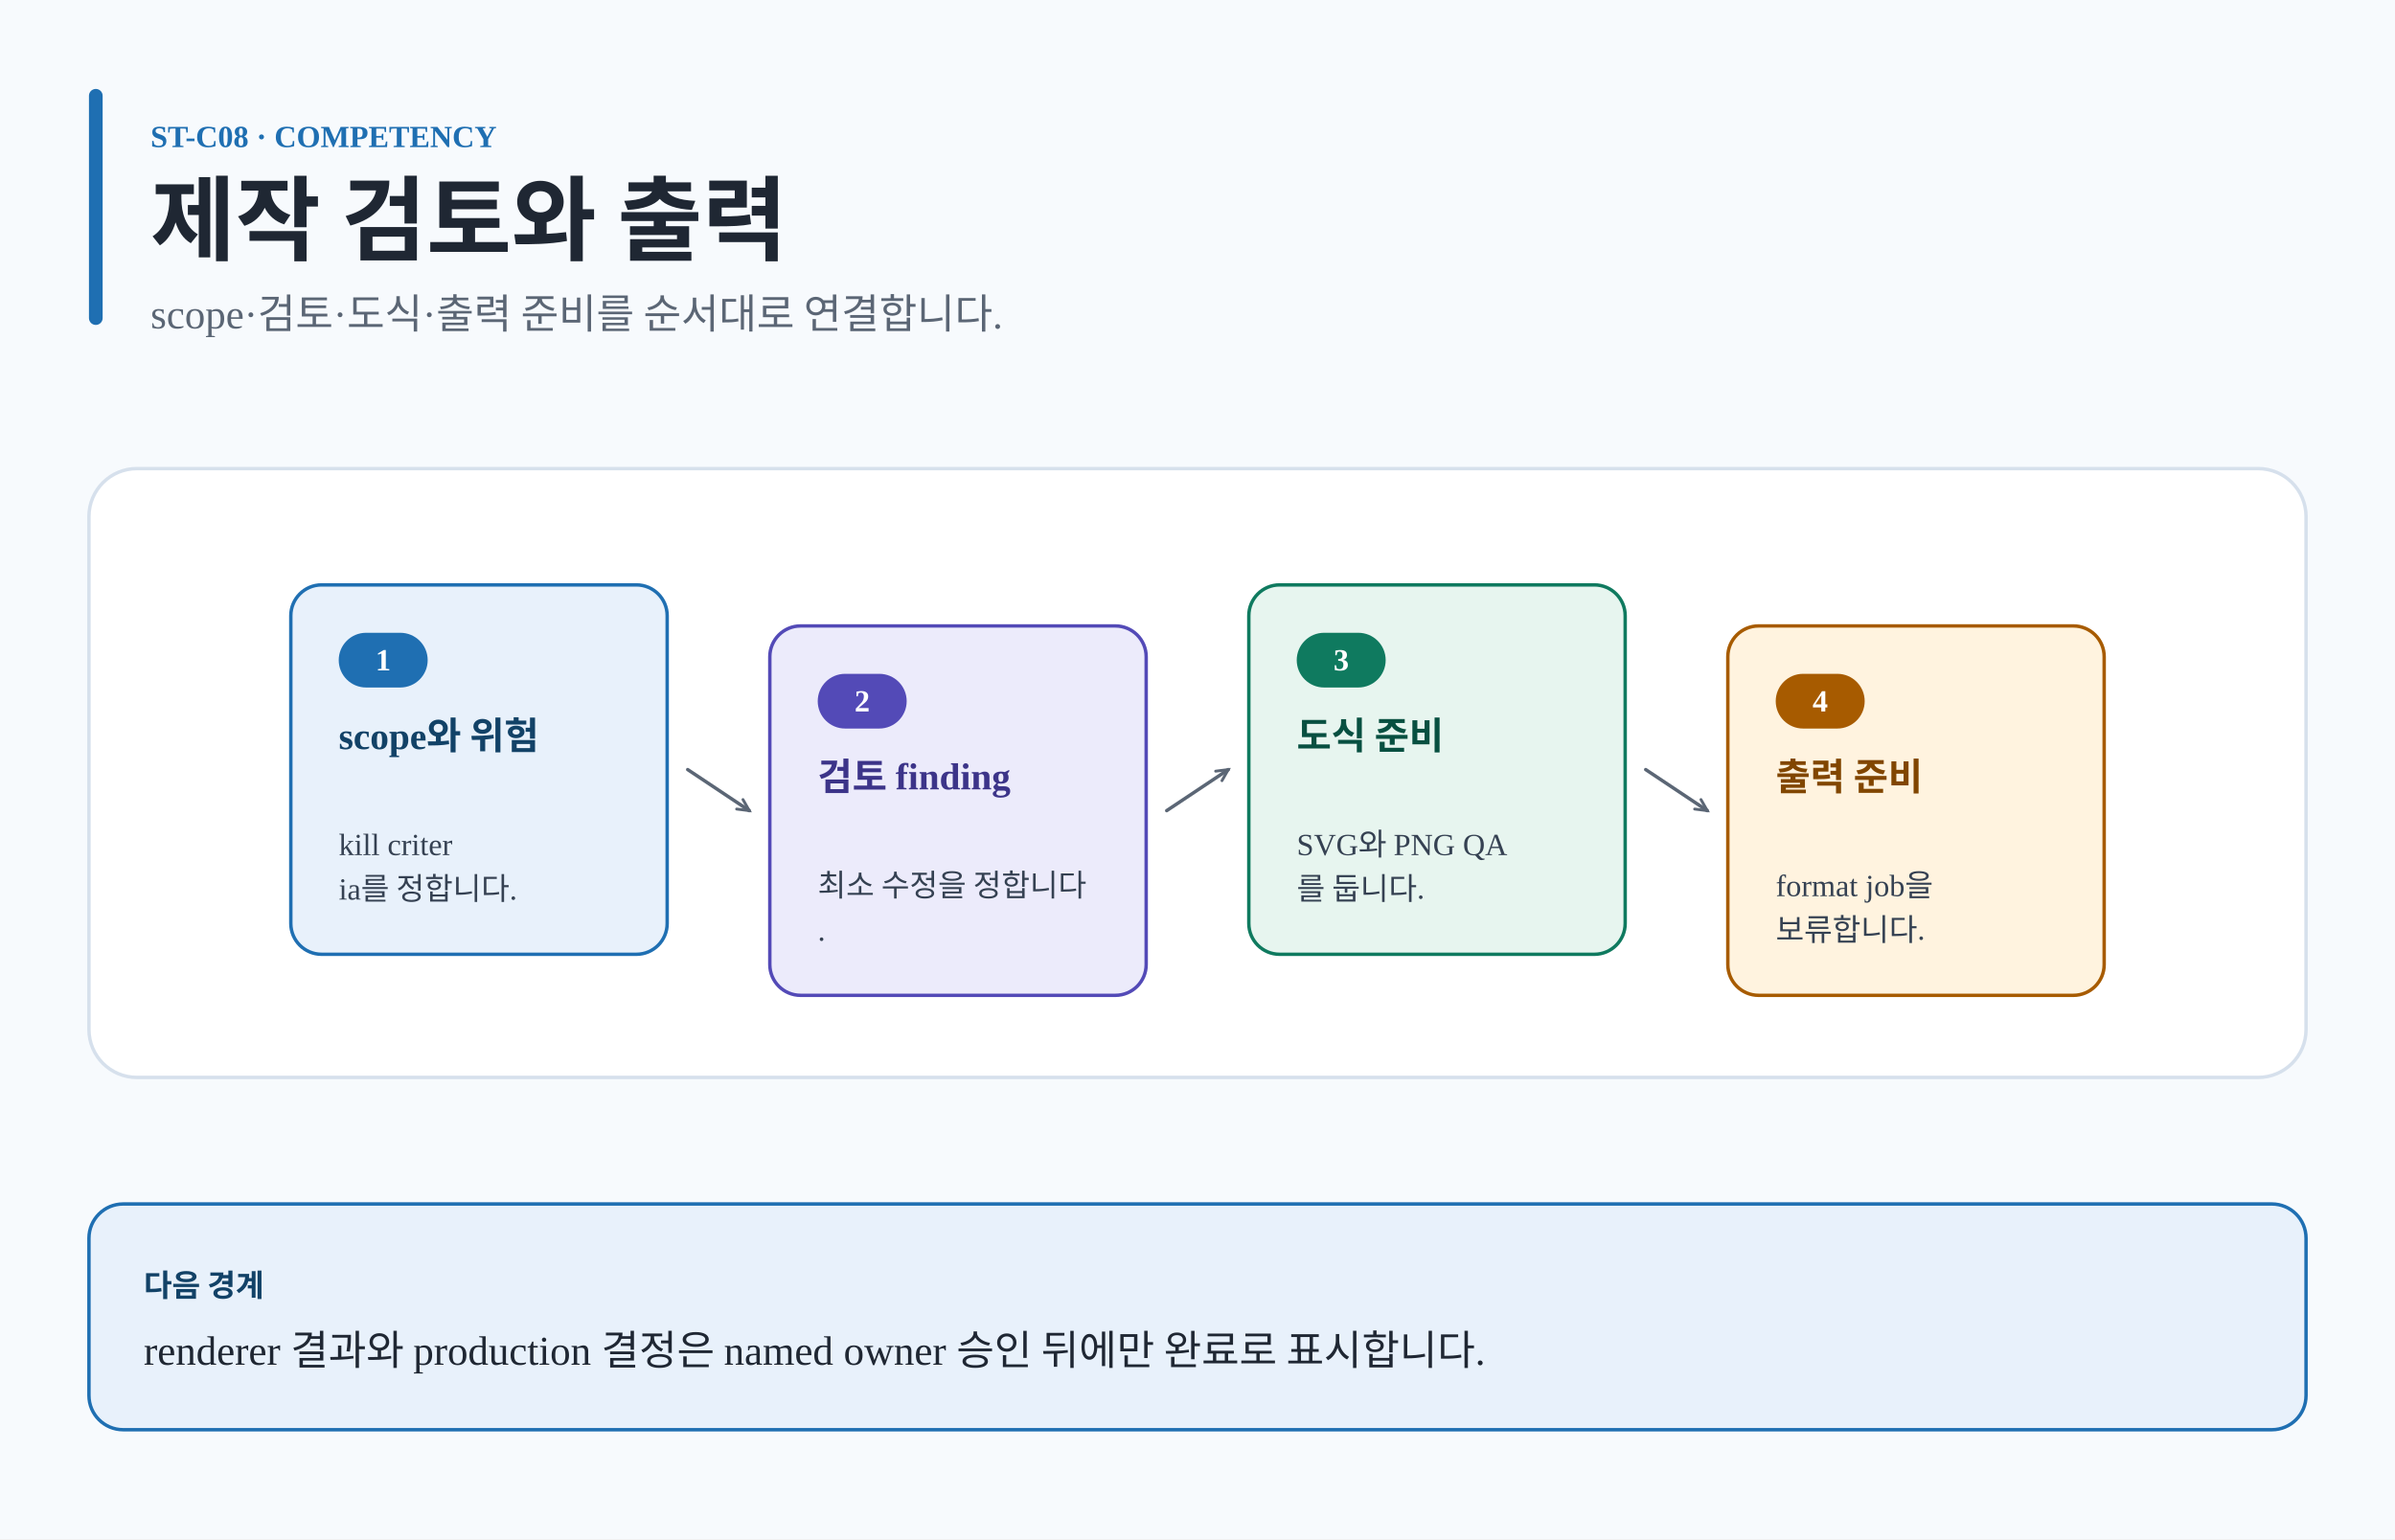
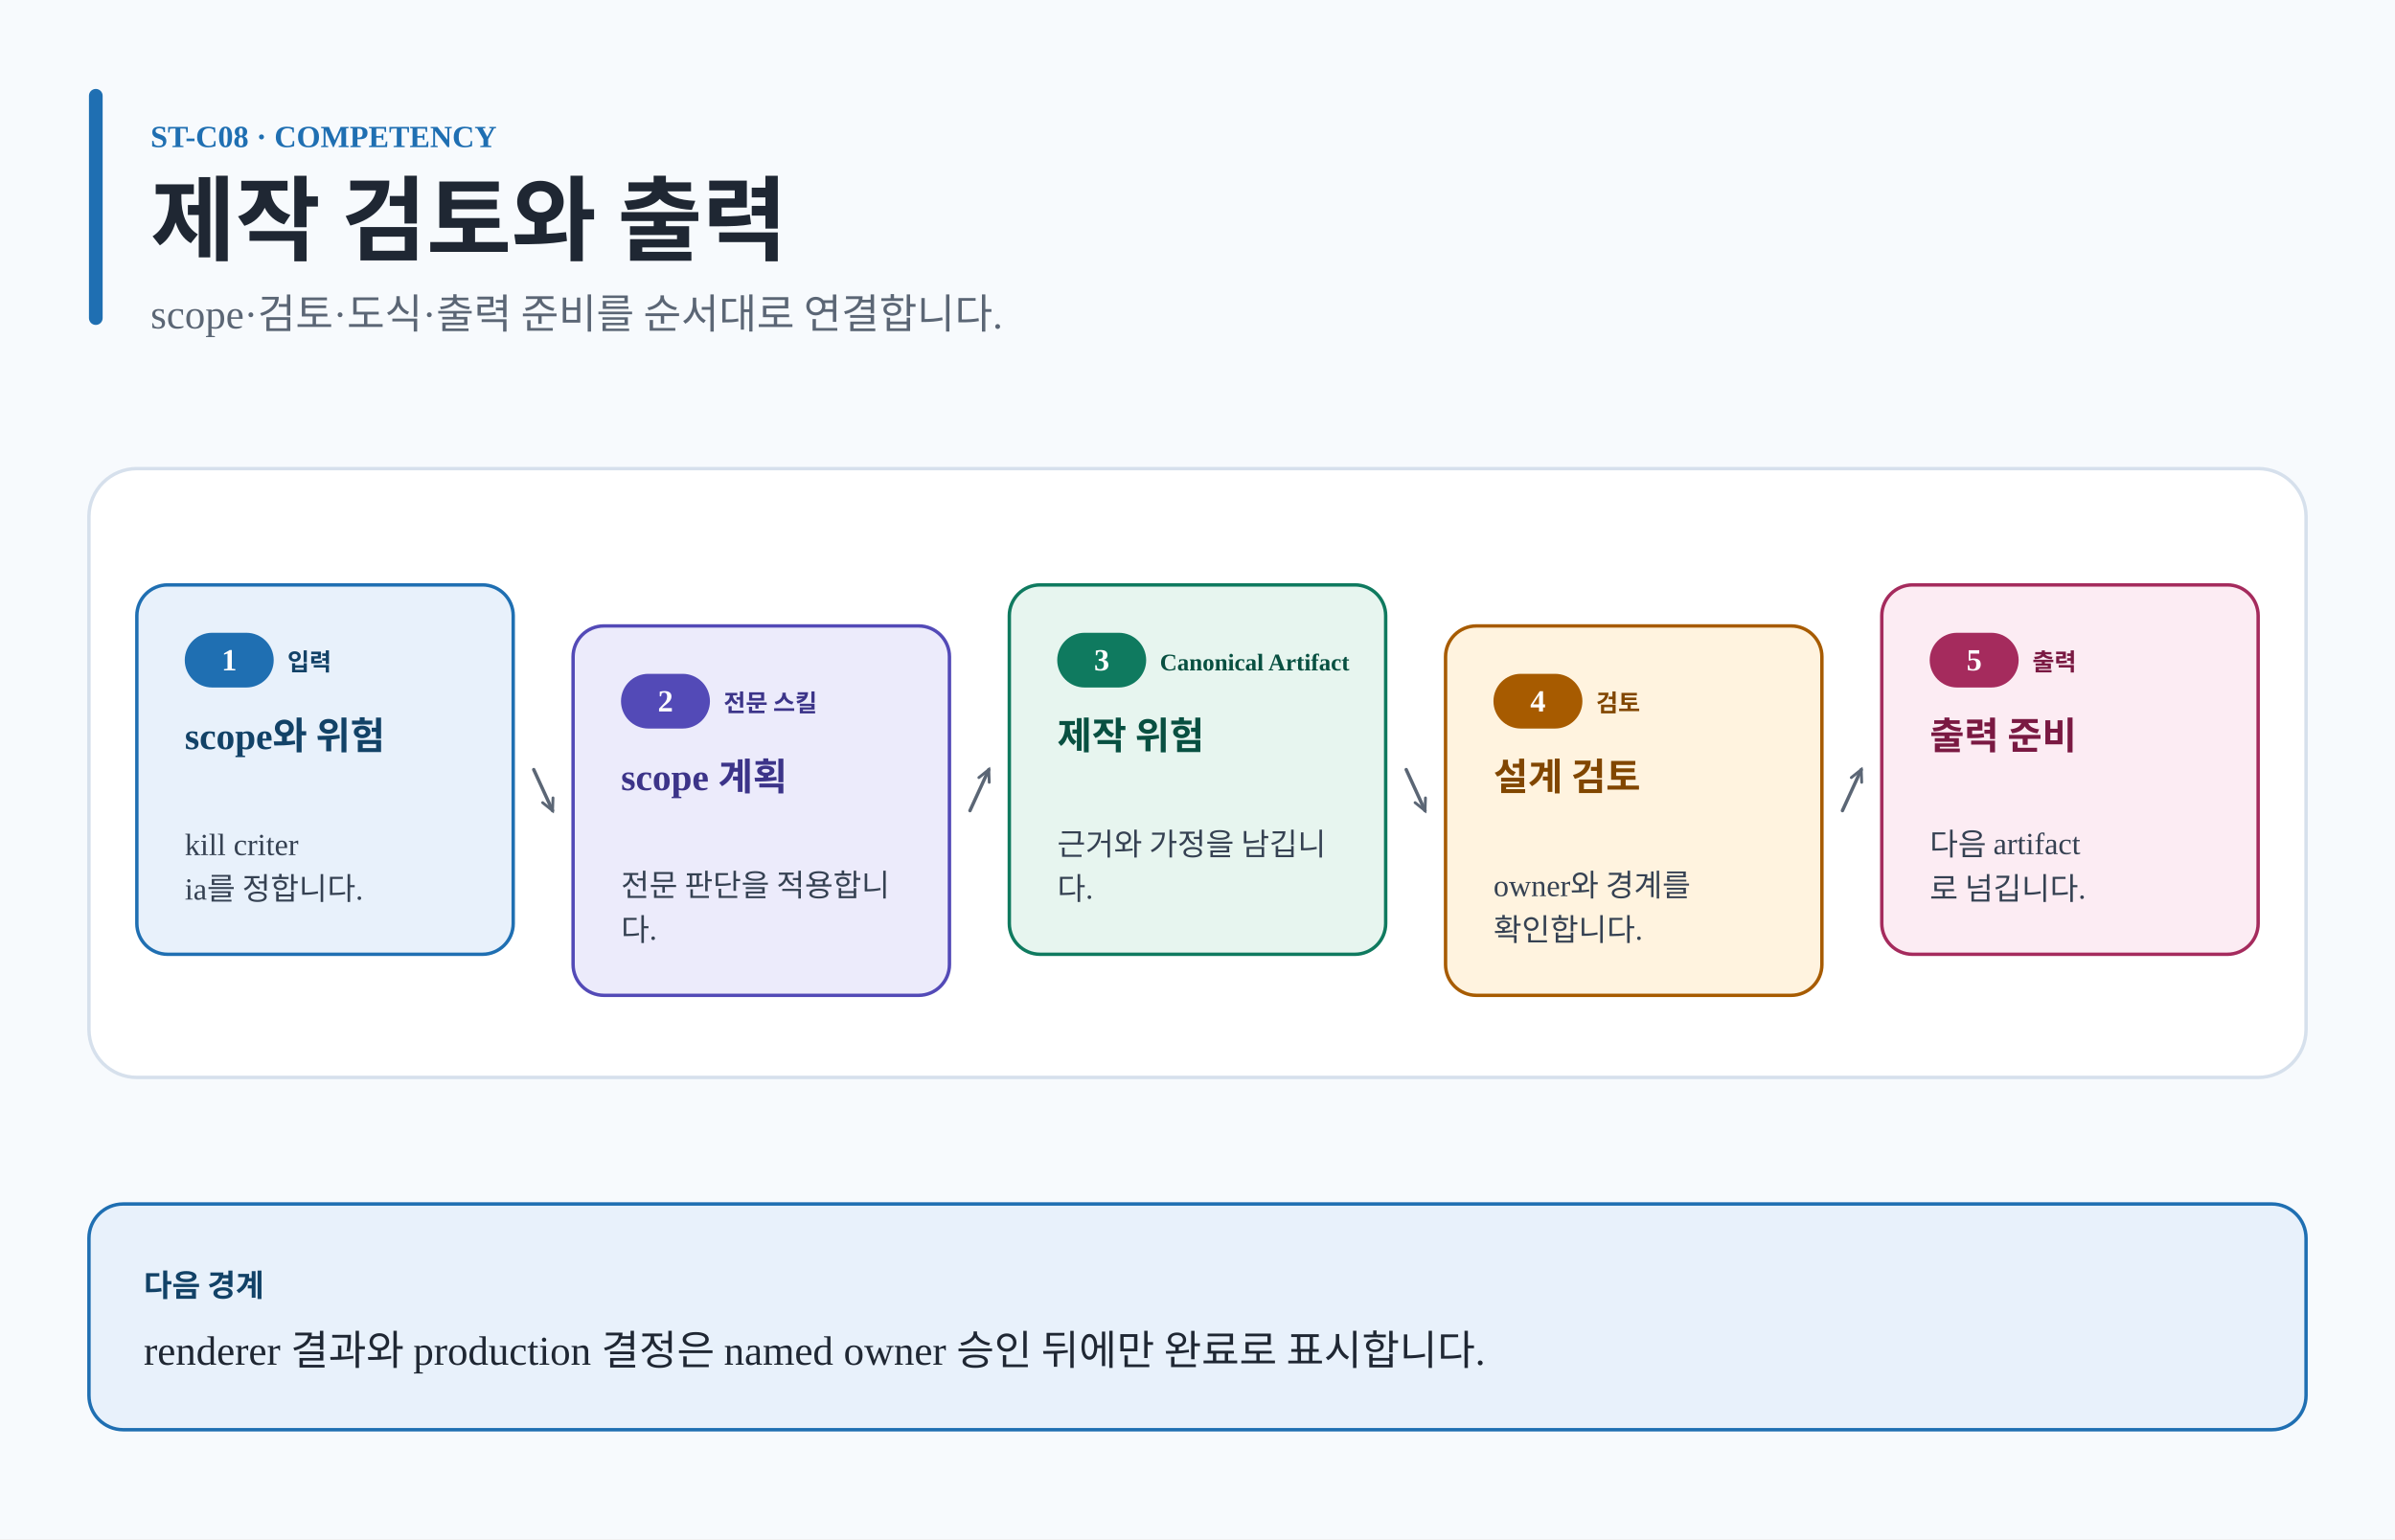
<svg xmlns="http://www.w3.org/2000/svg" viewBox="0 0 1400 900" width="1400" height="900" role="img" aria-label="제작과 검토 및 이미지와 출력 준비의 흐름">
  <defs>
    <marker id="open-arrow" viewBox="0 0 12 12" refX="10" refY="6" markerWidth="10" markerHeight="10" markerUnits="userSpaceOnUse" orient="auto">
      <path d="M 2 2 L 10 6 L 2 10" fill="none" stroke="#5B6675" stroke-width="2" stroke-linecap="round" />
    </marker>
  </defs>
  <rect width="1400" height="900" fill="#F7FAFD" />
  <rect x="52" y="52" width="8" height="138" rx="4" fill="#1F6FB2" />
  <text x="88" y="86" fill="#1F6FB2" font-size="18" font-weight="700">ST-C08 · COMPETENCY</text>
  <text x="88" y="148" fill="#1F2733" font-size="54" font-weight="700">제작 검토와 출력</text>
  <text x="88" y="192" fill="#5B6675" font-size="24">scope·검토·도식·출력 준비를 순서대로 연결합니다.</text>
  <rect x="52" y="274" width="1296" height="356" rx="28" fill="#FFFFFF" stroke="#D6E0EC" stroke-width="2" />
-   <path d="M 402 450 L 438 474" fill="none" stroke="#5B6675" stroke-width="2" stroke-linecap="round" marker-end="url(#open-arrow)" />
-   <path d="M 682 474 L 718 450" fill="none" stroke="#5B6675" stroke-width="2" stroke-linecap="round" marker-end="url(#open-arrow)" />
-   <path d="M 962 450 L 998 474" fill="none" stroke="#5B6675" stroke-width="2" stroke-linecap="round" marker-end="url(#open-arrow)" />
+   <path d="M 312 450 L 323 474" fill="none" stroke="#5B6675" stroke-width="2" stroke-linecap="round" marker-end="url(#open-arrow)" />
+   <path d="M 567 474 L 578 450" fill="none" stroke="#5B6675" stroke-width="2" stroke-linecap="round" marker-end="url(#open-arrow)" />
+   <path d="M 822 450 L 833 474" fill="none" stroke="#5B6675" stroke-width="2" stroke-linecap="round" marker-end="url(#open-arrow)" />
+   <path d="M 1077 474 L 1088 450" fill="none" stroke="#5B6675" stroke-width="2" stroke-linecap="round" marker-end="url(#open-arrow)" />
  <g aria-label="읽기 순서 1: scope와 위험">
-     <rect x="170" y="342" width="220" height="216" rx="18" fill="#E8F1FB" stroke="#1F6FB2" stroke-width="2" />
-     <rect x="198" y="370" width="52" height="32" rx="16" fill="#1F6FB2" />
-     <text x="224" y="392" text-anchor="middle" fill="#FFFFFF" font-size="18" font-weight="700">1</text>
-     <text x="198" y="438" fill="#124267" font-size="22" font-weight="700">scope와 위험</text>
-     <text x="198" y="500" fill="#354152" font-size="18" font-weight="400">kill criter</text>
-     <text x="198" y="526" fill="#354152" font-size="18" font-weight="400">ia를 정합니다.</text>
+     <rect x="80" y="342" width="220" height="216" rx="18" fill="#E8F1FB" stroke="#1F6FB2" stroke-width="2" />
+     <rect x="108" y="370" width="52" height="32" rx="16" fill="#1F6FB2" />
+     <text x="134" y="392" text-anchor="middle" fill="#FFFFFF" font-size="18" font-weight="700">1</text>
+     <text x="168" y="392" fill="#124267" font-size="14" font-weight="700">입력</text>
+     <text x="108" y="438" fill="#124267" font-size="22" font-weight="700">scope와 위험</text>
+     <text x="108" y="500" fill="#354152" font-size="18" font-weight="400">kill criter</text>
+     <text x="108" y="526" fill="#354152" font-size="18" font-weight="400">ia를 정합니다.</text>
  </g>
-   <g aria-label="읽기 순서 2: 검토 finding">
-     <rect x="450" y="366" width="220" height="216" rx="18" fill="#ECEBFB" stroke="#534AB7" stroke-width="2" />
-     <rect x="478" y="394" width="52" height="32" rx="16" fill="#534AB7" />
-     <text x="504" y="416" text-anchor="middle" fill="#FFFFFF" font-size="18" font-weight="700">2</text>
-     <text x="478" y="462" fill="#3C3489" font-size="22" font-weight="700">검토 finding</text>
-     <text x="478" y="524" fill="#354152" font-size="18" font-weight="400">최소 수정을 정합니다</text>
-     <text x="478" y="550" fill="#354152" font-size="18" font-weight="400">.</text>
+   <g aria-label="읽기 순서 2: scope 계획">
+     <rect x="335" y="366" width="220" height="216" rx="18" fill="#ECEBFB" stroke="#534AB7" stroke-width="2" />
+     <rect x="363" y="394" width="52" height="32" rx="16" fill="#534AB7" />
+     <text x="389" y="416" text-anchor="middle" fill="#FFFFFF" font-size="18" font-weight="700">2</text>
+     <text x="423" y="416" fill="#3C3489" font-size="14" font-weight="700">전문 스킬</text>
+     <text x="363" y="462" fill="#3C3489" font-size="22" font-weight="700">scope 계획</text>
+     <text x="363" y="524" fill="#354152" font-size="18" font-weight="400">전문 판단을 적용합니</text>
+     <text x="363" y="550" fill="#354152" font-size="18" font-weight="400">다.</text>
  </g>
-   <g aria-label="읽기 순서 3: 도식 준비">
-     <rect x="730" y="342" width="220" height="216" rx="18" fill="#E7F5EF" stroke="#0F7A5F" stroke-width="2" />
-     <rect x="758" y="370" width="52" height="32" rx="16" fill="#0F7A5F" />
-     <text x="784" y="392" text-anchor="middle" fill="#FFFFFF" font-size="18" font-weight="700">3</text>
-     <text x="758" y="438" fill="#085041" font-size="22" font-weight="700">도식 준비</text>
-     <text x="758" y="500" fill="#354152" font-size="18" font-weight="400">SVG와 PNG QA</text>
-     <text x="758" y="526" fill="#354152" font-size="18" font-weight="400">를 둡니다.</text>
+   <g aria-label="읽기 순서 3: 제작 위험">
+     <rect x="590" y="342" width="220" height="216" rx="18" fill="#E7F5EF" stroke="#0F7A5F" stroke-width="2" />
+     <rect x="618" y="370" width="52" height="32" rx="16" fill="#0F7A5F" />
+     <text x="644" y="392" text-anchor="middle" fill="#FFFFFF" font-size="18" font-weight="700">3</text>
+     <text x="678" y="392" fill="#085041" font-size="14" font-weight="700">Canonical Artifact</text>
+     <text x="618" y="438" fill="#085041" font-size="22" font-weight="700">제작 위험</text>
+     <text x="618" y="500" fill="#354152" font-size="18" font-weight="400">근거와 가정을 남깁니</text>
+     <text x="618" y="526" fill="#354152" font-size="18" font-weight="400">다.</text>
  </g>
-   <g aria-label="읽기 순서 4: 출력 준비">
-     <rect x="1010" y="366" width="220" height="216" rx="18" fill="#FFF3DF" stroke="#A75B00" stroke-width="2" />
-     <rect x="1038" y="394" width="52" height="32" rx="16" fill="#A75B00" />
-     <text x="1064" y="416" text-anchor="middle" fill="#FFFFFF" font-size="18" font-weight="700">4</text>
-     <text x="1038" y="462" fill="#814600" font-size="22" font-weight="700">출력 준비</text>
-     <text x="1038" y="524" fill="#354152" font-size="18" font-weight="400">format job을</text>
-     <text x="1038" y="550" fill="#354152" font-size="18" font-weight="400"> 보류합니다.</text>
+   <g aria-label="읽기 순서 4: 설계 검토">
+     <rect x="845" y="366" width="220" height="216" rx="18" fill="#FFF3DF" stroke="#A75B00" stroke-width="2" />
+     <rect x="873" y="394" width="52" height="32" rx="16" fill="#A75B00" />
+     <text x="899" y="416" text-anchor="middle" fill="#FFFFFF" font-size="18" font-weight="700">4</text>
+     <text x="933" y="416" fill="#814600" font-size="14" font-weight="700">검토</text>
+     <text x="873" y="462" fill="#814600" font-size="22" font-weight="700">설계 검토</text>
+     <text x="873" y="524" fill="#354152" font-size="18" font-weight="400">owner와 경계를 </text>
+     <text x="873" y="550" fill="#354152" font-size="18" font-weight="400">확인합니다.</text>
+   </g>
+   <g aria-label="읽기 순서 5: 출력 준비">
+     <rect x="1100" y="342" width="220" height="216" rx="18" fill="#FCECF3" stroke="#A52B5D" stroke-width="2" />
+     <rect x="1128" y="370" width="52" height="32" rx="16" fill="#A52B5D" />
+     <text x="1154" y="392" text-anchor="middle" fill="#FFFFFF" font-size="18" font-weight="700">5</text>
+     <text x="1188" y="392" fill="#7A1942" font-size="14" font-weight="700">출력</text>
+     <text x="1128" y="438" fill="#7A1942" font-size="22" font-weight="700">출력 준비</text>
+     <text x="1128" y="500" fill="#354152" font-size="18" font-weight="400">다음 artifact</text>
+     <text x="1128" y="526" fill="#354152" font-size="18" font-weight="400">로 넘깁니다.</text>
  </g>
  <rect x="52" y="704" width="1296" height="132" rx="20" fill="#E8F1FB" stroke="#1F6FB2" stroke-width="2" />
  <text x="84" y="758" fill="#124267" font-size="18" font-weight="700">다음 경계</text>
  <text x="84" y="798" fill="#1F2733" font-size="24">renderer 결과와 production 결정은 named owner 승인 뒤에만 완료로 표시합니다.</text>
</svg>
